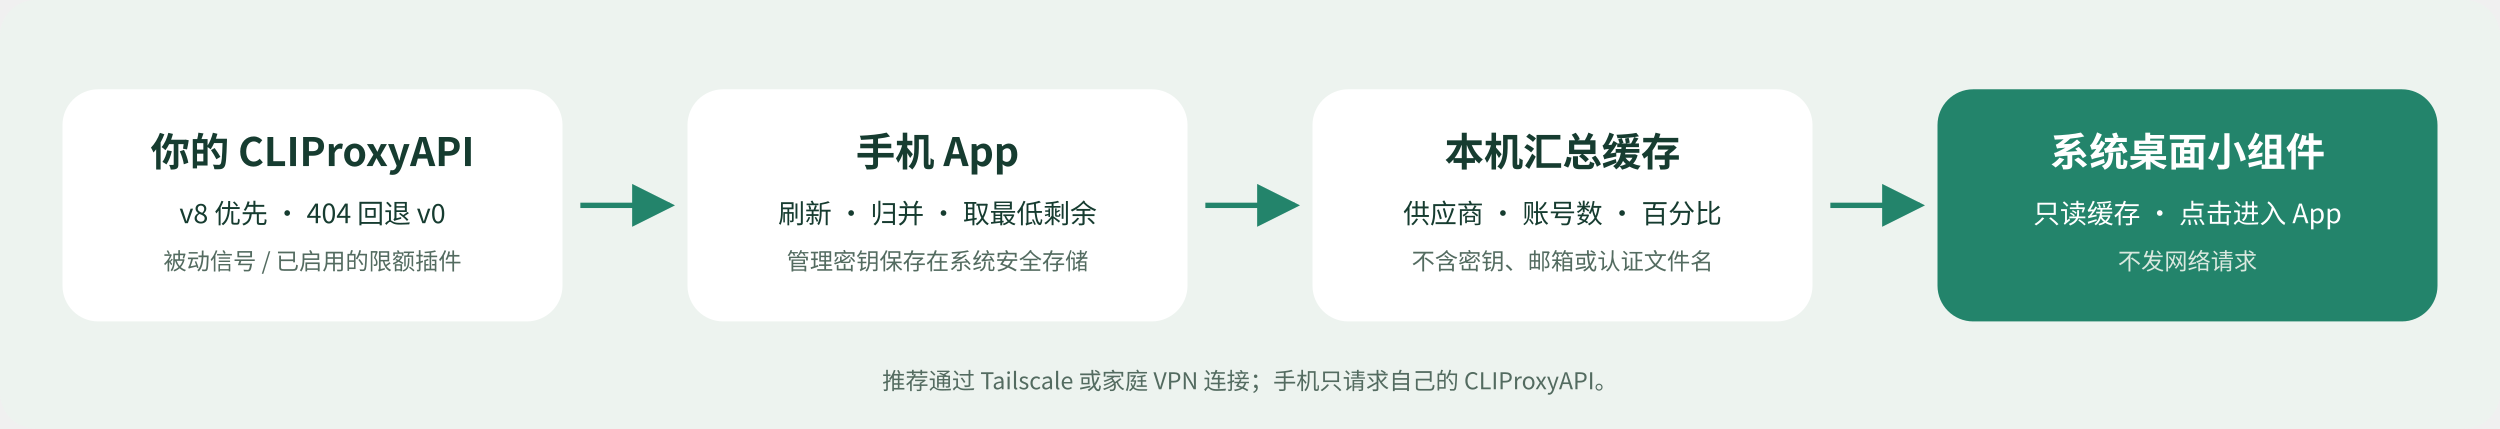
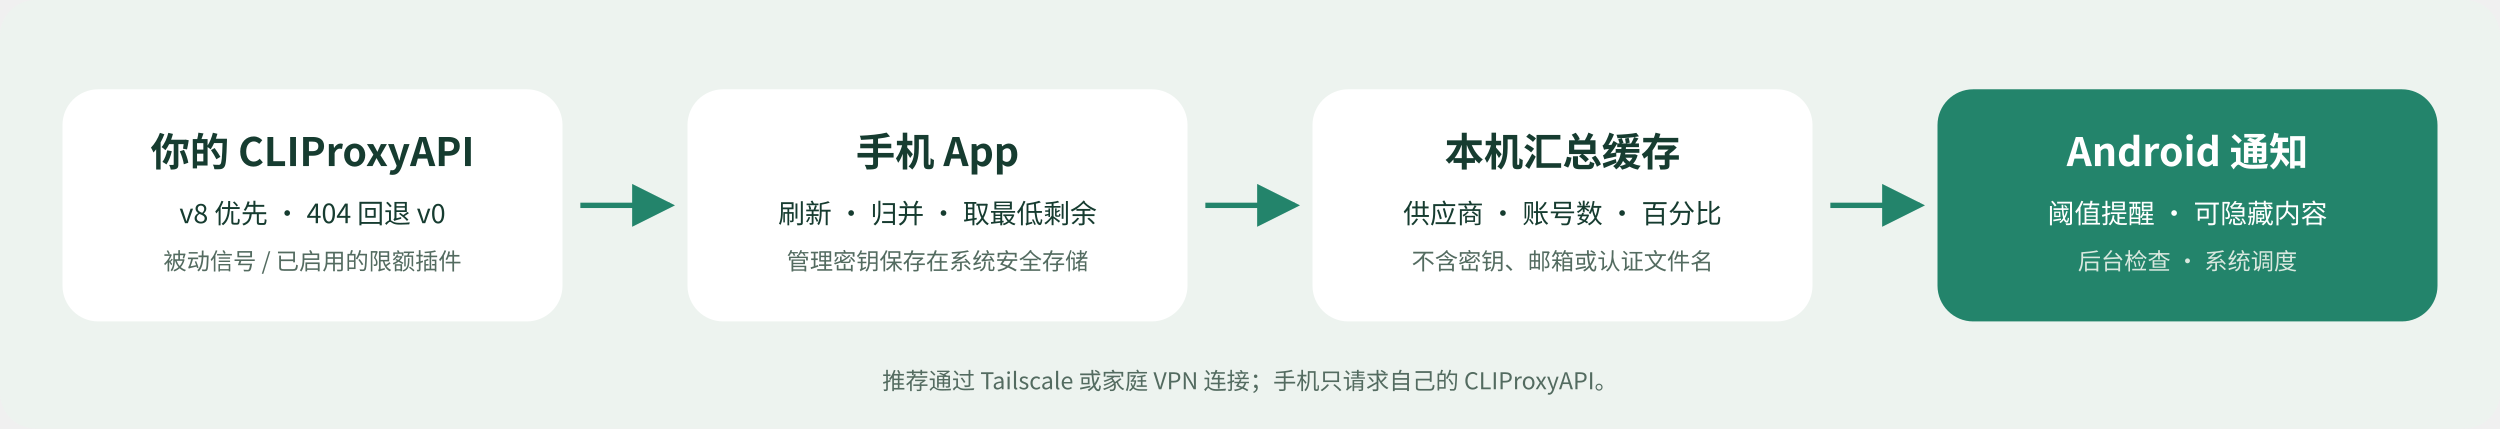
<svg xmlns="http://www.w3.org/2000/svg" width="1400" height="240" viewBox="0 0 1400 240">
  <defs>
    <marker id="arrow" markerWidth="8" markerHeight="8" refX="7" refY="4" orient="auto">
      <path d="M0,0 L8,4 L0,8" fill="#23846b" />
    </marker>
  </defs>
  <rect width="1400" height="240" rx="20" fill="#edf3ef" />
  <g font-family="Noto Sans CJK SC, PingFang SC, Microsoft YaHei, sans-serif" fill="#163c30" text-anchor="middle">
    <rect x="35" y="50" width="280" height="130" rx="20" fill="white" />
    <text x="175" y="93" font-size="22" font-weight="600">你的 CLIProxyAPI</text>
    <text x="175" y="125" font-size="15">v8 优先 · 404 回退 v0</text>
    <text x="175" y="151" font-size="13" fill="#536b60">被动信号 / 已启用的限额插件</text>
    <rect x="385" y="50" width="280" height="130" rx="20" fill="white" />
    <text x="525" y="93" font-size="22" font-weight="600">手机 App</text>
    <text x="525" y="125" font-size="15">刷新 · 归并 · 取最低剩余</text>
    <text x="525" y="151" font-size="13" fill="#536b60">管理密钥保存在系统安全存储</text>
    <rect x="735" y="50" width="280" height="130" rx="20" fill="white" />
    <text x="875" y="93" font-size="22" font-weight="600">本机汇总缓存</text>
    <text x="875" y="125" font-size="15">供应商 · 账号数 · 百分比</text>
    <text x="875" y="151" font-size="13" fill="#536b60">不含密钥、邮箱或认证文件名</text>
    <rect x="1085" y="50" width="280" height="130" rx="20" fill="#23846b" />
-     <text x="1225" y="93" font-size="22" font-weight="600" fill="white">系统桌面小组件</text>
-     <text x="1225" y="125" font-size="15" fill="white">只读缓存 · 点击进入 App</text>
-     <text x="1225" y="151" font-size="13" fill="#d9e8df">不发网络请求</text>
+     <text x="1225" y="93" font-size="22" font-weight="600" fill="white">Android 通知</text>
+     <text x="1225" y="125" font-size="15" fill="white">阈值提醒 · 可隐藏内容</text>
+     <text x="1225" y="151" font-size="13" fill="#d9e8df">后台检查 · 系统调度</text>
    <g stroke="#23846b" stroke-width="3" marker-end="url(#arrow)">
      <path d="M325 115 H375" />
      <path d="M675 115 H725" />
      <path d="M1025 115 H1075" />
    </g>
    <text x="700" y="218" font-size="13" fill="#536b60">推荐通过 Tailscale 或家庭 VPN 连接；手机只请求自己的 CLIProxyAPI。</text>
  </g>
</svg>
